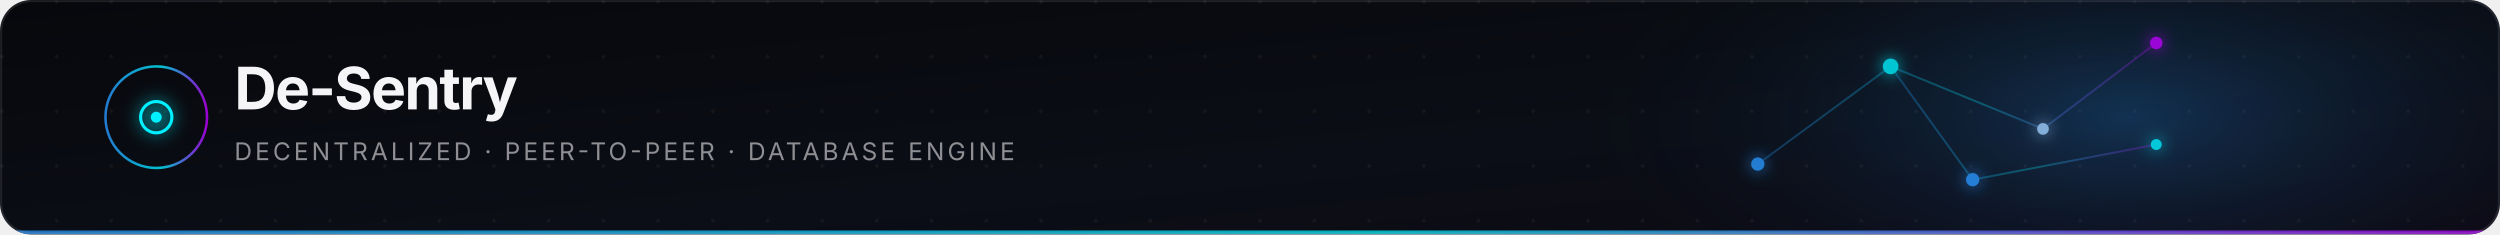
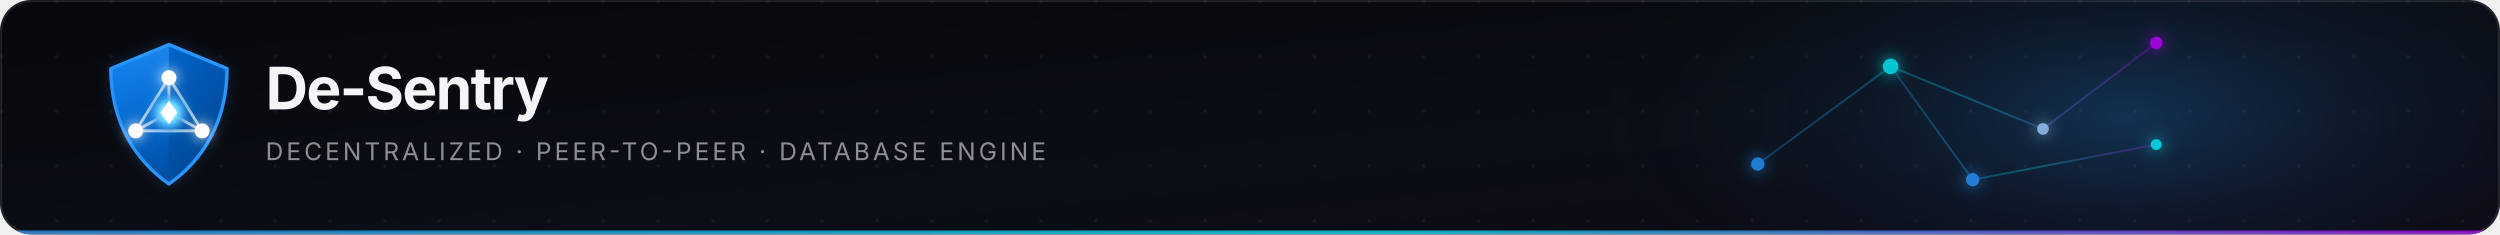
<svg xmlns="http://www.w3.org/2000/svg" viewBox="0 0 1280 120" width="1280" height="120" role="img" aria-label="De-Sentry documentation">
  <defs>
    <linearGradient id="docbg" x1="0" y1="0" x2="1" y2="1">
      <stop offset="0%" stop-color="#07080c" />
      <stop offset="60%" stop-color="#0b0e16" />
      <stop offset="100%" stop-color="#0d0a14" />
    </linearGradient>
    <linearGradient id="docaccent" x1="0" y1="0" x2="1" y2="0">
      <stop offset="0%" stop-color="#2997ff" />
      <stop offset="55%" stop-color="#00f0ff" />
      <stop offset="100%" stop-color="#bd00ff" />
    </linearGradient>
    <radialGradient id="dochalo" cx="50%" cy="50%" r="50%">
      <stop offset="0%" stop-color="#2997ff" stop-opacity="0.26" />
      <stop offset="100%" stop-color="#000000" stop-opacity="0" />
    </radialGradient>
    <filter id="docglow" x="-60%" y="-60%" width="220%" height="220%">
      <feGaussianBlur stdDeviation="4" result="b" />
      <feMerge>
        <feMergeNode in="b" />
        <feMergeNode in="SourceGraphic" />
      </feMerge>
    </filter>
    <pattern id="docgrid" width="28" height="28" patternUnits="userSpaceOnUse">
      <circle cx="1" cy="1" r="0.9" fill="#ffffff" fill-opacity="0.05" />
    </pattern>
+     <linearGradient id="sentry-grad-shield" x1="0%" y1="0%" x2="100%" y2="100%">
+       <stop offset="0%" stop-color="#0071e3" />
+       <stop offset="100%" stop-color="#004085" />
+     </linearGradient>
+     <linearGradient id="sentry-grad-glow" x1="50%" y1="0%" x2="50%" y2="100%">
+       <stop offset="0%" stop-color="#2997ff" stop-opacity="0.65" />
+       <stop offset="100%" stop-color="#0071e3" stop-opacity="0" />
+     </linearGradient>
+     <radialGradient id="sentry-grad-core" cx="50%" cy="50%" r="50%">
+       <stop offset="0%" stop-color="#ffffff" />
+       <stop offset="50%" stop-color="#64d2ff" />
+       <stop offset="100%" stop-color="#0071e3" stop-opacity="0" />
+     </radialGradient>
    <clipPath id="docframe">
      <rect width="1280" height="120" rx="16" />
    </clipPath>
  </defs>
  <g clip-path="url(#docframe)">
    <rect width="1280" height="120" fill="url(#docbg)" />
    <rect width="1280" height="120" fill="url(#docgrid)" />
    <ellipse cx="1090" cy="60" rx="300" ry="130" fill="url(#dochalo)" />
    <g opacity="0.8">
      <g stroke="url(#docaccent)" stroke-width="1" opacity="0.35" fill="none">
        <path d="M900 84 L968 34 L1046 66 L1104 22" />
        <path d="M968 34 L1010 92 L1104 74" />
      </g>
      <g filter="url(#docglow)">
        <circle cx="900" cy="84" r="3.4" fill="#2997ff" />
        <circle cx="968" cy="34" r="4" fill="#00f0ff" />
        <circle cx="1046" cy="66" r="3" fill="#9fd0ff" />
        <circle cx="1104" cy="22" r="3.2" fill="#bd00ff" />
        <circle cx="1010" cy="92" r="3.4" fill="#2997ff" />
        <circle cx="1104" cy="74" r="2.8" fill="#00f0ff" />
      </g>
    </g>
-     <g transform="translate(52 32)">
-       <circle cx="28" cy="28" r="26" fill="none" stroke="url(#docaccent)" stroke-width="1.3" opacity="0.8" />
-       <g filter="url(#docglow)">
-         <circle cx="28" cy="28" r="8" fill="none" stroke="#00f0ff" stroke-width="1.6" />
-         <circle cx="28" cy="28" r="2.8" fill="#00f0ff" />
+     <g transform="translate(44 16) scale(0.85)">
+       <path d="M50 8 L85 22.5 C85 55 70 78 50 92 C30 78 15 55 15 22.5 Z" fill="#2997ff" opacity="0.25" filter="url(#docglow)" />
+       <path d="M50 8 L85 22.5 C85 55 70 78 50 92 C30 78 15 55 15 22.5 Z" fill="url(#sentry-grad-shield)" stroke="#2997ff" stroke-width="2" stroke-linejoin="round" />
+       <path d="M50 8 L15 22.5 C15 55 30 78 50 92 L50 50 Z" fill="url(#sentry-grad-glow)" />
+       <g stroke="#ffffff" stroke-width="1.75" stroke-opacity="0.65" stroke-linecap="round">
+         <line x1="50" y1="28" x2="70" y2="60" />
+         <line x1="70" y1="60" x2="30" y2="60" />
+         <line x1="30" y1="60" x2="50" y2="28" />
+         <line x1="50" y1="28" x2="50" y2="49" />
+         <line x1="70" y1="60" x2="50" y2="49" />
+         <line x1="30" y1="60" x2="50" y2="49" />
      </g>
+       <g fill="#ffffff" filter="url(#docglow)">
+         <circle cx="50" cy="28" r="4.5" />
+         <circle cx="70" cy="60" r="4.5" />
+         <circle cx="30" cy="60" r="4.5" />
+       </g>
+       <circle cx="50" cy="49" r="12" fill="url(#sentry-grad-core)" filter="url(#docglow)" />
+       <polygon points="50,42 55,49 50,56 45,49" fill="#ffffff" />
    </g>
-     <text x="120" y="56" font-family="'SF Pro Display', 'Segoe UI Variable Display', 'Segoe UI', Inter, system-ui, sans-serif" font-size="30" font-weight="700" letter-spacing="-0.8" fill="#f5f5f7">De-Sentry</text>
-     <text x="120" y="82" font-family="'SF Pro Text', 'Segoe UI Variable Text', 'Segoe UI', Inter, system-ui, sans-serif" font-size="12.5" fill="#8e8e93" letter-spacing="1.6">DECENTRALIZED · PEER-TO-PEER · DATABASE ENGINE</text>
+     <text x="136" y="56" font-family="'SF Pro Display', 'Segoe UI Variable Display', 'Segoe UI', Inter, system-ui, sans-serif" font-size="30" font-weight="700" letter-spacing="-0.8" fill="#f5f5f7">De-Sentry</text>
+     <text x="136" y="82" font-family="'SF Pro Text', 'Segoe UI Variable Text', 'Segoe UI', Inter, system-ui, sans-serif" font-size="12.5" fill="#8e8e93" letter-spacing="1.6">DECENTRALIZED · PEER-TO-PEER · DATABASE ENGINE</text>
    <rect x="0" y="118" width="1280" height="2" fill="url(#docaccent)" opacity="0.7" />
  </g>
  <rect x="0.6" y="0.6" width="1278.8" height="118.8" rx="15.4" fill="none" stroke="#ffffff" stroke-opacity="0.10" />
</svg>
